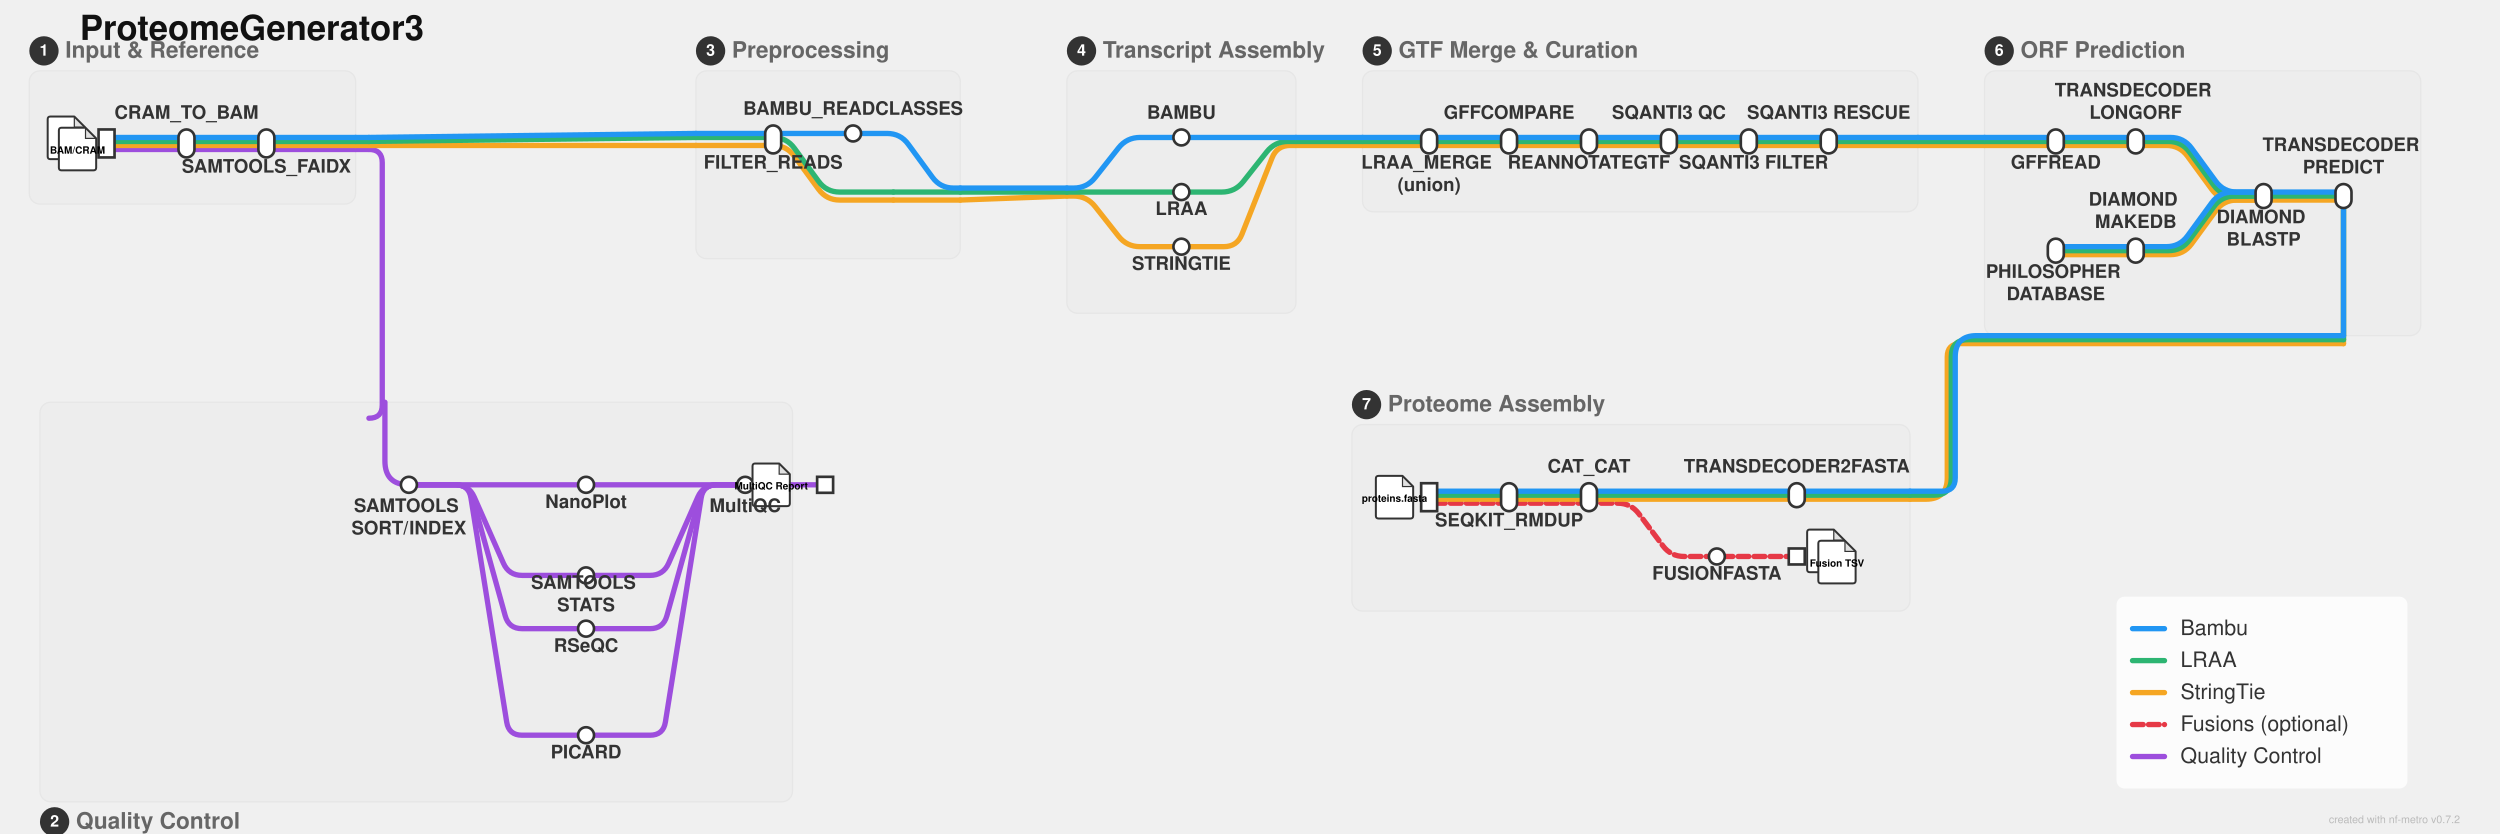
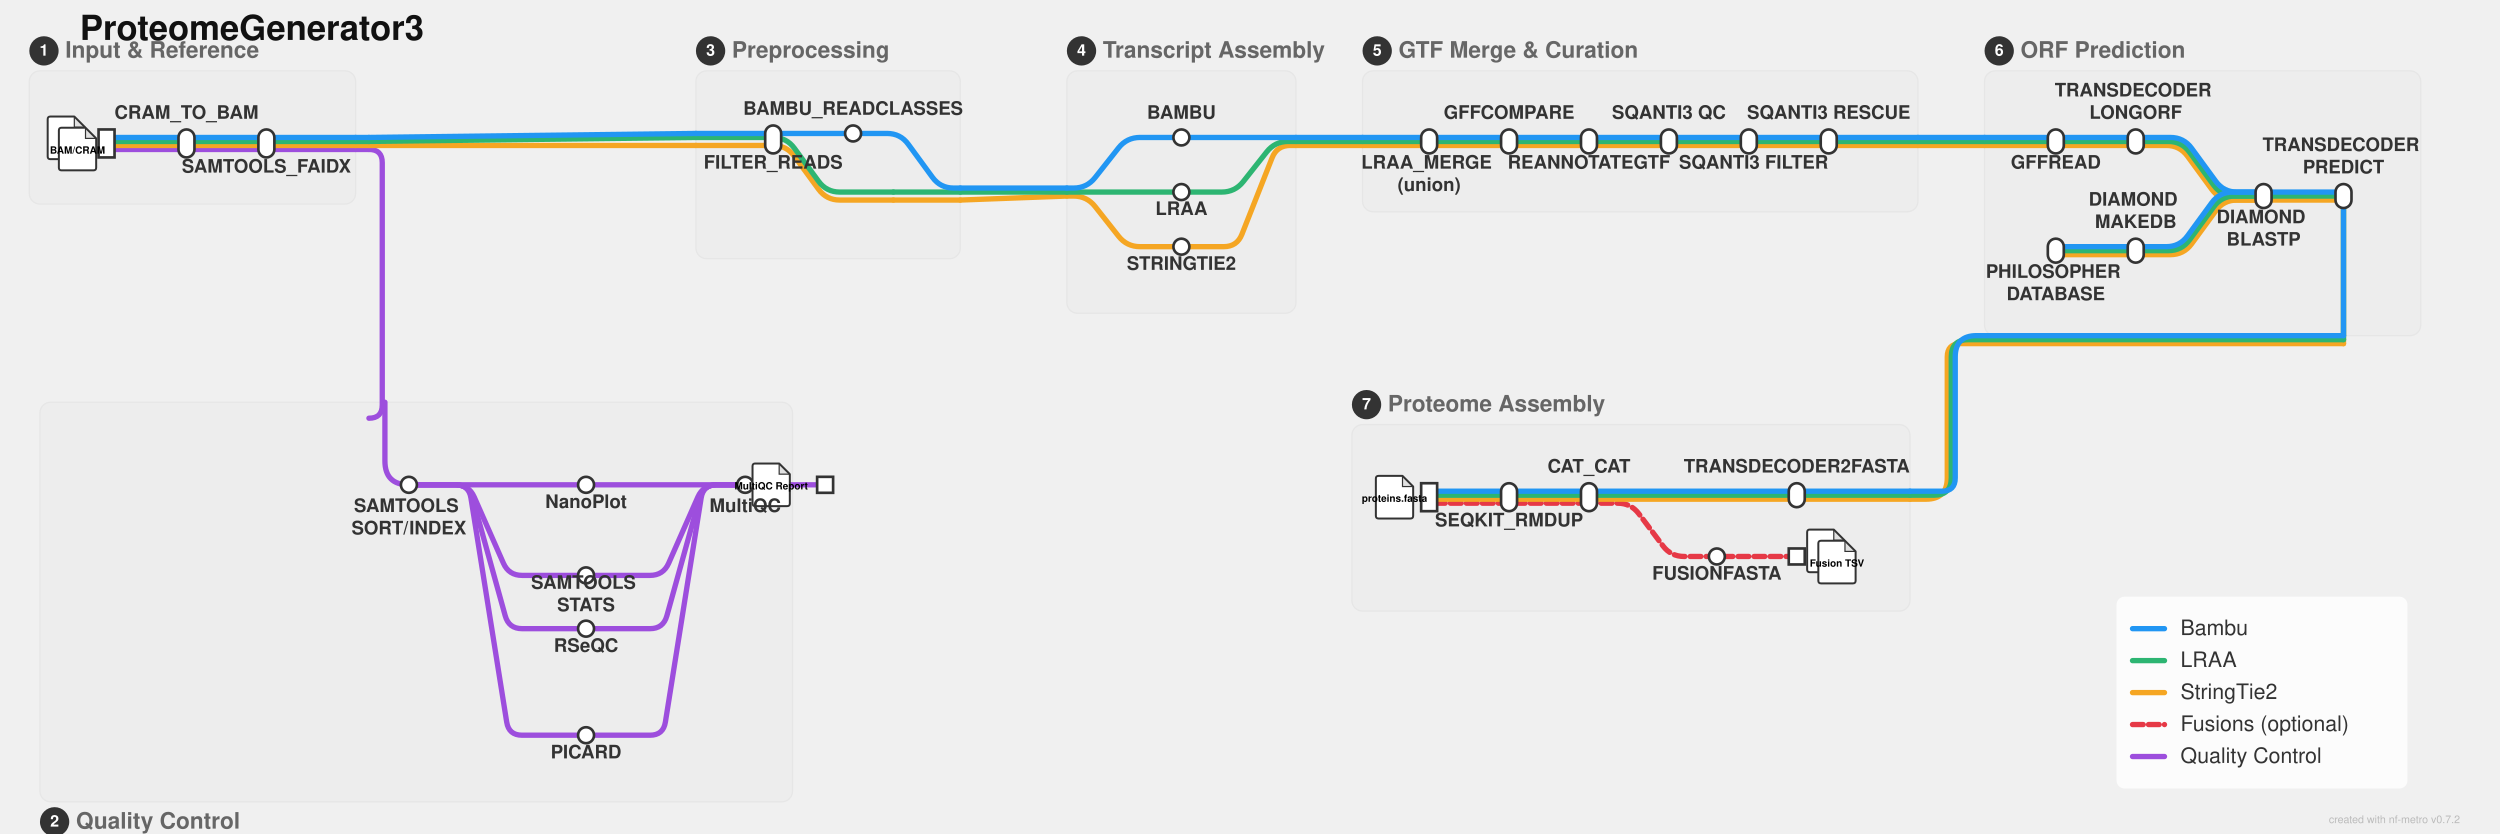
<svg xmlns="http://www.w3.org/2000/svg" width="1877" height="626" viewBox="0 0 1877 626">
  <defs>
</defs>
  <style>@media (prefers-color-scheme: dark) {
    .nf-metro-section-label { fill: #d0d0d0; }
    .nf-metro-section-num-circle { fill: #777777; }
    .nf-metro-title { fill: #ffffff; }
}
</style>
  <text x="60.0" y="30.0" font-size="26.0" fill="#111111" font-family="'Helvetica Neue', Helvetica, Arial, sans-serif" font-weight="bold" class="nf-metro-title">ProteomeGenerator3</text>
  <rect x="22.0" y="53.2" width="245.0" height="100" rx="8" ry="8" fill="#ededed" stroke="#e6e6e6" stroke-width="1.0" class="nf-metro-section-box" data-section-id="input_section" data-section-lines="bambu,lraa,qc,stie" />
  <circle cx="33.0" cy="38.2" r="11" fill="#333333" class="nf-metro-section-num-circle" data-section-id="input_section" />
  <text x="33.0" y="38.2" font-size="12" fill="#ffffff" font-family="'Helvetica Neue', Helvetica, Arial, sans-serif" font-weight="bold" text-anchor="middle" dy="0.3em" data-section-id="input_section">1</text>
  <text x="49.0" y="38.2" font-size="17.0" fill="#666666" font-family="'Helvetica Neue', Helvetica, Arial, sans-serif" font-weight="bold" dy="0.3em" class="nf-metro-section-label" data-section-id="input_section">Input &amp; Reference</text>
  <rect x="522.5" y="53.2" width="198.5" height="141.0" rx="8" ry="8" fill="#ededed" stroke="#e6e6e6" stroke-width="1.0" class="nf-metro-section-box" data-section-id="preprocessing" data-section-lines="bambu,lraa,stie" />
  <circle cx="533.5" cy="38.2" r="11" fill="#333333" class="nf-metro-section-num-circle" data-section-id="preprocessing" />
  <text x="533.5" y="38.2" font-size="12" fill="#ffffff" font-family="'Helvetica Neue', Helvetica, Arial, sans-serif" font-weight="bold" text-anchor="middle" dy="0.3em" data-section-id="preprocessing">3</text>
  <text x="549.5" y="38.2" font-size="17.0" fill="#666666" font-family="'Helvetica Neue', Helvetica, Arial, sans-serif" font-weight="bold" dy="0.3em" class="nf-metro-section-label" data-section-id="preprocessing">Preprocessing</text>
  <rect x="30.0" y="302.0" width="565.0" height="300" rx="8" ry="8" fill="#ededed" stroke="#e6e6e6" stroke-width="1.0" class="nf-metro-section-box" data-section-id="qc_section" data-section-lines="qc" />
  <circle cx="41.0" cy="617.0" r="11" fill="#333333" class="nf-metro-section-num-circle" data-section-id="qc_section" />
  <text x="41.0" y="617.0" font-size="12" fill="#ffffff" font-family="'Helvetica Neue', Helvetica, Arial, sans-serif" font-weight="bold" text-anchor="middle" dy="0.3em" data-section-id="qc_section">2</text>
  <text x="57.0" y="617.0" font-size="17.0" fill="#666666" font-family="'Helvetica Neue', Helvetica, Arial, sans-serif" font-weight="bold" dy="0.3em" class="nf-metro-section-label" data-section-id="qc_section">Quality Control</text>
  <rect x="801.0" y="53.2" width="172.0" height="182.0" rx="8" ry="8" fill="#ededed" stroke="#e6e6e6" stroke-width="1.0" class="nf-metro-section-box" data-section-id="assembly_section" data-section-lines="bambu,lraa,stie" />
  <circle cx="812.0" cy="38.2" r="11" fill="#333333" class="nf-metro-section-num-circle" data-section-id="assembly_section" />
  <text x="812.0" y="38.2" font-size="12" fill="#ffffff" font-family="'Helvetica Neue', Helvetica, Arial, sans-serif" font-weight="bold" text-anchor="middle" dy="0.3em" data-section-id="assembly_section">4</text>
  <text x="828.0" y="38.2" font-size="17.0" fill="#666666" font-family="'Helvetica Neue', Helvetica, Arial, sans-serif" font-weight="bold" dy="0.3em" class="nf-metro-section-label" data-section-id="assembly_section">Transcript Assembly</text>
  <rect x="1023.0" y="53.2" width="417.0" height="105.8" rx="8" ry="8" fill="#ededed" stroke="#e6e6e6" stroke-width="1.0" class="nf-metro-section-box" data-section-id="curation_section" data-section-lines="bambu,lraa,stie" />
  <circle cx="1034.0" cy="38.2" r="11" fill="#333333" class="nf-metro-section-num-circle" data-section-id="curation_section" />
  <text x="1034.0" y="38.2" font-size="12" fill="#ffffff" font-family="'Helvetica Neue', Helvetica, Arial, sans-serif" font-weight="bold" text-anchor="middle" dy="0.3em" data-section-id="curation_section">5</text>
  <text x="1050.0" y="38.2" font-size="17.0" fill="#666666" font-family="'Helvetica Neue', Helvetica, Arial, sans-serif" font-weight="bold" dy="0.3em" class="nf-metro-section-label" data-section-id="curation_section">GTF Merge &amp; Curation</text>
  <rect x="1490.0" y="53.2" width="327.5" height="198.8" rx="8" ry="8" fill="#ededed" stroke="#e6e6e6" stroke-width="1.0" class="nf-metro-section-box" data-section-id="orf_section" data-section-lines="bambu,lraa,stie" />
  <circle cx="1501.0" cy="38.2" r="11" fill="#333333" class="nf-metro-section-num-circle" data-section-id="orf_section" />
  <text x="1501.0" y="38.2" font-size="12" fill="#ffffff" font-family="'Helvetica Neue', Helvetica, Arial, sans-serif" font-weight="bold" text-anchor="middle" dy="0.3em" data-section-id="orf_section">6</text>
  <text x="1517.0" y="38.2" font-size="17.0" fill="#666666" font-family="'Helvetica Neue', Helvetica, Arial, sans-serif" font-weight="bold" dy="0.3em" class="nf-metro-section-label" data-section-id="orf_section">ORF Prediction</text>
  <rect x="1015.0" y="318.8" width="419.0" height="140" rx="8" ry="8" fill="#ededed" stroke="#e6e6e6" stroke-width="1.0" class="nf-metro-section-box" data-section-id="proteome_section" data-section-lines="bambu,fusion,lraa,stie" />
  <circle cx="1026.0" cy="303.8" r="11" fill="#333333" class="nf-metro-section-num-circle" data-section-id="proteome_section" />
  <text x="1026.0" y="303.8" font-size="12" fill="#ffffff" font-family="'Helvetica Neue', Helvetica, Arial, sans-serif" font-weight="bold" text-anchor="middle" dy="0.3em" data-section-id="proteome_section">7</text>
  <text x="1042.0" y="303.8" font-size="17.0" fill="#666666" font-family="'Helvetica Neue', Helvetica, Arial, sans-serif" font-weight="bold" dy="0.3em" class="nf-metro-section-label" data-section-id="proteome_section">Proteome Assembly</text>
  <path d="M80.0,112.2 L140.0,112.2" stroke="#9d4edd" stroke-width="4.0" stroke-linecap="round" class="metro-line-qc" data-line-id="qc" />
  <path d="M140.0,112.2 L200.0,112.2" stroke="#9d4edd" stroke-width="4.0" stroke-linecap="round" class="metro-line-qc" data-line-id="qc" />
  <path d="M307.0,364.0 L440.0,364.0" stroke="#9d4edd" stroke-width="4.0" stroke-linecap="round" class="metro-line-qc" data-line-id="qc" />
  <path d="M307.0,364.0 L342.0,364.0 Q352.0,364.0,356.036,373.149 L377.964,422.851 Q382.0,432.0,392.0,432.0 L440.0,432.0" stroke="#9d4edd" stroke-width="4.0" fill="none" stroke-linecap="round" stroke-linejoin="round" class="metro-line-qc" data-line-id="qc" />
  <path d="M307.0,364.0 L342.0,364.0 Q352.0,364.0,354.676,373.635 L379.324,462.365 Q382.0,472.0,392.0,472.0 L440.0,472.0" stroke="#9d4edd" stroke-width="4.0" fill="none" stroke-linecap="round" stroke-linejoin="round" class="metro-line-qc" data-line-id="qc" />
  <path d="M307.0,364.0 L342.0,364.0 Q352.0,364.0,353.576,373.875 L380.424,542.125 Q382.0,552.0,392.0,552.0 L440.0,552.0" stroke="#9d4edd" stroke-width="4.0" fill="none" stroke-linecap="round" stroke-linejoin="round" class="metro-line-qc" data-line-id="qc" />
  <path d="M440.0,364.0 L559.5,364.0" stroke="#9d4edd" stroke-width="4.0" stroke-linecap="round" class="metro-line-qc" data-line-id="qc" />
  <path d="M440.0,432.0 L488.0,432.0 Q498.0,432.0,502.036,422.851 L523.964,373.149 Q528.0,364.0,538.0,364.0 L559.5,364.0" stroke="#9d4edd" stroke-width="4.0" fill="none" stroke-linecap="round" stroke-linejoin="round" class="metro-line-qc" data-line-id="qc" />
  <path d="M440.0,472.0 L488.0,472.0 Q498.0,472.0,500.676,462.365 L525.324,373.635 Q528.0,364.0,538.0,364.0 L559.5,364.0" stroke="#9d4edd" stroke-width="4.0" fill="none" stroke-linecap="round" stroke-linejoin="round" class="metro-line-qc" data-line-id="qc" />
  <path d="M440.0,552.0 L488.0,552.0 Q498.0,552.0,499.576,542.125 L526.424,373.875 Q528.0,364.0,538.0,364.0 L559.5,364.0" stroke="#9d4edd" stroke-width="4.0" fill="none" stroke-linecap="round" stroke-linejoin="round" class="metro-line-qc" data-line-id="qc" />
  <path d="M559.5,364.0 L619.5,364.0" stroke="#9d4edd" stroke-width="4.0" stroke-linecap="round" class="metro-line-qc" data-line-id="qc" />
  <path d="M200.0,112.2 L267.0,112.2" stroke="#9d4edd" stroke-width="4.0" stroke-linecap="round" class="metro-line-qc" data-line-id="qc" />
  <path d="M289.0,302.0 L289.0,346.0 Q289.0,364.0,307.0,364.0 L307.0,364.0" stroke="#9d4edd" stroke-width="4.0" fill="none" stroke-linecap="round" stroke-linejoin="round" class="metro-line-qc" data-line-id="qc" />
  <path d="M267.0,112.2 L277.0,112.2" stroke="#9d4edd" stroke-width="4.0" stroke-linecap="round" class="metro-line-qc" data-line-id="qc" />
  <path d="M277.0,112.2 L277.0,112.2 Q287.0,112.2,287.0,122.2 L287.0,304.0 Q287.0,314.0,277.0,314.0 L277.0,314.0" stroke="#9d4edd" stroke-width="4.0" fill="none" stroke-linecap="round" stroke-linejoin="round" class="metro-line-qc" data-line-id="qc" />
  <path d="M1349.0,417.8 L1289.0,417.8" stroke="#e63946" stroke-width="4.0" stroke-linecap="round" class="metro-line-fusion" data-line-id="fusion" stroke-dasharray="8,4" />
  <path d="M1289.0,417.8 L1264.5,417.8 Q1254.5,417.8,1248.5,409.8 L1230.5,385.8 Q1224.5,377.8,1214.5,377.8 L1193.0,377.8" stroke="#e63946" stroke-width="4.0" fill="none" stroke-linecap="round" stroke-linejoin="round" class="metro-line-fusion" data-line-id="fusion" stroke-dasharray="8,4" />
  <path d="M1193.0,377.8 L1133.0,377.8" stroke="#e63946" stroke-width="4.0" stroke-linecap="round" class="metro-line-fusion" data-line-id="fusion" stroke-dasharray="8,4" />
  <path d="M1133.0,377.8 L1073.0,377.8" stroke="#e63946" stroke-width="4.0" stroke-linecap="round" class="metro-line-fusion" data-line-id="fusion" stroke-dasharray="8,4" />
  <path d="M80.0,109.2 L140.0,109.2" stroke="#f5a623" stroke-width="4.0" stroke-linecap="round" class="metro-line-stie" data-line-id="stie" />
  <path d="M140.0,109.2 L200.0,109.2" stroke="#f5a623" stroke-width="4.0" stroke-linecap="round" class="metro-line-stie" data-line-id="stie" />
  <path d="M1073.0,109.2 L1133.0,109.2" stroke="#f5a623" stroke-width="4.0" stroke-linecap="round" class="metro-line-stie" data-line-id="stie" />
  <path d="M1133.0,109.2 L1193.0,109.2" stroke="#f5a623" stroke-width="4.0" stroke-linecap="round" class="metro-line-stie" data-line-id="stie" />
  <path d="M1193.0,109.2 L1253.0,109.2" stroke="#f5a623" stroke-width="4.0" stroke-linecap="round" class="metro-line-stie" data-line-id="stie" />
  <path d="M1253.0,109.2 L1313.0,109.2" stroke="#f5a623" stroke-width="4.0" stroke-linecap="round" class="metro-line-stie" data-line-id="stie" />
  <path d="M1313.0,109.2 L1373.0,109.2" stroke="#f5a623" stroke-width="4.0" stroke-linecap="round" class="metro-line-stie" data-line-id="stie" />
  <path d="M1543.5,109.2 L1603.5,109.2" stroke="#f5a623" stroke-width="4.0" stroke-linecap="round" class="metro-line-stie" data-line-id="stie" />
  <path d="M1543.5,191.2 L1603.5,191.2" stroke="#f5a623" stroke-width="4.0" stroke-linecap="round" class="metro-line-stie" data-line-id="stie" />
  <path d="M1603.5,191.2 L1629.522,191.2 Q1639.522,191.2,1645.427,183.13 L1663.617,158.27 Q1669.522,150.2,1679.522,150.2 L1699.5,150.2" stroke="#f5a623" stroke-width="4.0" fill="none" stroke-linecap="round" stroke-linejoin="round" class="metro-line-stie" data-line-id="stie" />
  <path d="M1603.5,109.2 L1626.478,109.2 Q1636.478,109.2,1642.383,117.27 L1660.573,142.13 Q1666.478,150.2,1676.478,150.2 L1699.5,150.2" stroke="#f5a623" stroke-width="4.0" fill="none" stroke-linecap="round" stroke-linejoin="round" class="metro-line-stie" data-line-id="stie" />
  <path d="M1699.5,150.2 L1759.5,150.2" stroke="#f5a623" stroke-width="4.0" stroke-linecap="round" class="metro-line-stie" data-line-id="stie" />
  <path d="M1349.0,374.8 L1193.0,374.8" stroke="#f5a623" stroke-width="4.0" stroke-linecap="round" class="metro-line-stie" data-line-id="stie" />
  <path d="M1193.0,374.8 L1133.0,374.8" stroke="#f5a623" stroke-width="4.0" stroke-linecap="round" class="metro-line-stie" data-line-id="stie" />
  <path d="M1133.0,374.8 L1073.0,374.8" stroke="#f5a623" stroke-width="4.0" stroke-linecap="round" class="metro-line-stie" data-line-id="stie" />
  <path d="M200.0,109.2 L267.0,109.2" stroke="#f5a623" stroke-width="4.0" stroke-linecap="round" class="metro-line-stie" data-line-id="stie" />
  <path d="M522.5,109.2 L580.5,109.2" stroke="#f5a623" stroke-width="4.0" stroke-linecap="round" class="metro-line-stie" data-line-id="stie" />
  <path d="M801.0,147.2 L806.0,147.2 Q816.0,147.2,822.196,155.049 L839.804,177.351 Q846.0,185.2,856.0,185.2 L887.0,185.2" stroke="#f5a623" stroke-width="4.0" fill="none" stroke-linecap="round" stroke-linejoin="round" class="metro-line-stie" data-line-id="stie" />
  <path d="M887.0,185.2 L918.761,185.2 Q928.761,185.2,932.433,175.898 L955.089,118.502 Q958.761,109.2,968.761,109.2 L973.0,109.2" stroke="#f5a623" stroke-width="4.0" fill="none" stroke-linecap="round" stroke-linejoin="round" class="metro-line-stie" data-line-id="stie" />
  <path d="M1023.0,109.2 L1073.0,109.2" stroke="#f5a623" stroke-width="4.0" stroke-linecap="round" class="metro-line-stie" data-line-id="stie" />
  <path d="M1373.0,109.2 L1440.0,109.2" stroke="#f5a623" stroke-width="4.0" stroke-linecap="round" class="metro-line-stie" data-line-id="stie" />
  <path d="M1490.0,109.2 L1543.5,109.2" stroke="#f5a623" stroke-width="4.0" stroke-linecap="round" class="metro-line-stie" data-line-id="stie" />
  <path d="M1759.5,150.2 L1759.5,258.0" stroke="#f5a623" stroke-width="4.0" stroke-linecap="round" class="metro-line-stie" data-line-id="stie" />
  <path d="M1434.0,374.8 L1349.0,374.8" stroke="#f5a623" stroke-width="4.0" stroke-linecap="round" class="metro-line-stie" data-line-id="stie" />
  <path d="M267.0,109.2 L277.0,109.2" stroke="#f5a623" stroke-width="4.0" stroke-linecap="round" class="metro-line-stie" data-line-id="stie" />
  <path d="M277.0,109.2 L522.5,109.2" stroke="#f5a623" stroke-width="4.0" stroke-linecap="round" class="metro-line-stie" data-line-id="stie" />
  <path d="M721.0,150.2 L801.0,147.2" stroke="#f5a623" stroke-width="4.0" stroke-linecap="round" class="metro-line-stie" data-line-id="stie" />
  <path d="M973.0,109.2 L1023.0,109.2" stroke="#f5a623" stroke-width="4.0" stroke-linecap="round" class="metro-line-stie" data-line-id="stie" />
  <path d="M1440.0,109.2 L1490.0,109.2" stroke="#f5a623" stroke-width="4.0" stroke-linecap="round" class="metro-line-stie" data-line-id="stie" />
  <path d="M1759.5,258.0 L1472.0,258.0 Q1462.0,258.0,1462.0,268.0 L1462.0,358.8 Q1462.0,374.8,1446.0,374.8 L1434.0,374.8" stroke="#f5a623" stroke-width="4.0" fill="none" stroke-linecap="round" stroke-linejoin="round" class="metro-line-stie" data-line-id="stie" />
  <path d="M580.5,109.2 L580.5,109.2 Q590.5,109.2,596.405,117.27 L614.595,142.13 Q620.5,150.2,630.5,150.2 L670.75,150.2" stroke="#f5a623" stroke-width="4.0" fill="none" stroke-linecap="round" stroke-linejoin="round" class="metro-line-stie" data-line-id="stie" />
  <path d="M670.75,150.2 L721.0,150.2" stroke="#f5a623" stroke-width="4.0" stroke-linecap="round" class="metro-line-stie" data-line-id="stie" />
  <path d="M80.0,106.2 L140.0,106.2" stroke="#2db572" stroke-width="4.0" stroke-linecap="round" class="metro-line-lraa" data-line-id="lraa" />
  <path d="M140.0,106.2 L200.0,106.2" stroke="#2db572" stroke-width="4.0" stroke-linecap="round" class="metro-line-lraa" data-line-id="lraa" />
  <path d="M1073.0,106.2 L1133.0,106.2" stroke="#2db572" stroke-width="4.0" stroke-linecap="round" class="metro-line-lraa" data-line-id="lraa" />
  <path d="M1133.0,106.2 L1193.0,106.2" stroke="#2db572" stroke-width="4.0" stroke-linecap="round" class="metro-line-lraa" data-line-id="lraa" />
  <path d="M1193.0,106.2 L1253.0,106.2" stroke="#2db572" stroke-width="4.0" stroke-linecap="round" class="metro-line-lraa" data-line-id="lraa" />
  <path d="M1253.0,106.2 L1313.0,106.2" stroke="#2db572" stroke-width="4.0" stroke-linecap="round" class="metro-line-lraa" data-line-id="lraa" />
  <path d="M1313.0,106.2 L1373.0,106.2" stroke="#2db572" stroke-width="4.0" stroke-linecap="round" class="metro-line-lraa" data-line-id="lraa" />
  <path d="M1543.5,106.2 L1603.5,106.2" stroke="#2db572" stroke-width="4.0" stroke-linecap="round" class="metro-line-lraa" data-line-id="lraa" />
  <path d="M1543.5,188.2 L1603.5,188.2" stroke="#2db572" stroke-width="4.0" stroke-linecap="round" class="metro-line-lraa" data-line-id="lraa" />
  <path d="M1603.5,188.2 L1628.0,188.2 Q1638.0,188.2,1643.905,180.13 L1662.095,155.27 Q1668.0,147.2,1678.0,147.2 L1699.5,147.2" stroke="#2db572" stroke-width="4.0" fill="none" stroke-linecap="round" stroke-linejoin="round" class="metro-line-lraa" data-line-id="lraa" />
  <path d="M1603.5,106.2 L1628.0,106.2 Q1638.0,106.2,1643.905,114.27 L1662.095,139.13 Q1668.0,147.2,1678.0,147.2 L1699.5,147.2" stroke="#2db572" stroke-width="4.0" fill="none" stroke-linecap="round" stroke-linejoin="round" class="metro-line-lraa" data-line-id="lraa" />
  <path d="M1699.5,147.2 L1759.5,147.2" stroke="#2db572" stroke-width="4.0" stroke-linecap="round" class="metro-line-lraa" data-line-id="lraa" />
  <path d="M1349.0,371.8 L1193.0,371.8" stroke="#2db572" stroke-width="4.0" stroke-linecap="round" class="metro-line-lraa" data-line-id="lraa" />
  <path d="M1193.0,371.8 L1133.0,371.8" stroke="#2db572" stroke-width="4.0" stroke-linecap="round" class="metro-line-lraa" data-line-id="lraa" />
  <path d="M1133.0,371.8 L1073.0,371.8" stroke="#2db572" stroke-width="4.0" stroke-linecap="round" class="metro-line-lraa" data-line-id="lraa" />
  <path d="M200.0,106.2 L267.0,106.2" stroke="#2db572" stroke-width="4.0" stroke-linecap="round" class="metro-line-lraa" data-line-id="lraa" />
  <path d="M522.5,103.2 L580.5,103.2" stroke="#2db572" stroke-width="4.0" stroke-linecap="round" class="metro-line-lraa" data-line-id="lraa" />
  <path d="M801.0,144.2 L887.0,144.2" stroke="#2db572" stroke-width="4.0" stroke-linecap="round" class="metro-line-lraa" data-line-id="lraa" />
  <path d="M887.0,144.2 L917.239,144.2 Q927.239,144.2,933.435,136.351 L951.042,114.049 Q957.239,106.2,967.239,106.2 L973.0,106.2" stroke="#2db572" stroke-width="4.0" fill="none" stroke-linecap="round" stroke-linejoin="round" class="metro-line-lraa" data-line-id="lraa" />
  <path d="M1023.0,106.2 L1073.0,106.2" stroke="#2db572" stroke-width="4.0" stroke-linecap="round" class="metro-line-lraa" data-line-id="lraa" />
  <path d="M1373.0,106.2 L1440.0,106.2" stroke="#2db572" stroke-width="4.0" stroke-linecap="round" class="metro-line-lraa" data-line-id="lraa" />
  <path d="M1490.0,106.2 L1543.5,106.2" stroke="#2db572" stroke-width="4.0" stroke-linecap="round" class="metro-line-lraa" data-line-id="lraa" />
  <path d="M1759.5,147.2 L1759.5,255.0" stroke="#2db572" stroke-width="4.0" stroke-linecap="round" class="metro-line-lraa" data-line-id="lraa" />
  <path d="M1434.0,371.8 L1349.0,371.8" stroke="#2db572" stroke-width="4.0" stroke-linecap="round" class="metro-line-lraa" data-line-id="lraa" />
  <path d="M267.0,106.2 L277.0,106.2" stroke="#2db572" stroke-width="4.0" stroke-linecap="round" class="metro-line-lraa" data-line-id="lraa" />
  <path d="M277.0,106.2 L522.5,103.2" stroke="#2db572" stroke-width="4.0" stroke-linecap="round" class="metro-line-lraa" data-line-id="lraa" />
  <path d="M721.0,144.2 L801.0,144.2" stroke="#2db572" stroke-width="4.0" stroke-linecap="round" class="metro-line-lraa" data-line-id="lraa" />
  <path d="M973.0,106.2 L1023.0,106.2" stroke="#2db572" stroke-width="4.0" stroke-linecap="round" class="metro-line-lraa" data-line-id="lraa" />
  <path d="M1440.0,106.2 L1490.0,106.2" stroke="#2db572" stroke-width="4.0" stroke-linecap="round" class="metro-line-lraa" data-line-id="lraa" />
  <path d="M1759.5,255.0 L1478.0,255.0 Q1465.0,255.0,1465.0,268.0 L1465.0,358.8 Q1465.0,371.8,1452.0,371.8 L1434.0,371.8" stroke="#2db572" stroke-width="4.0" fill="none" stroke-linecap="round" stroke-linejoin="round" class="metro-line-lraa" data-line-id="lraa" />
  <path d="M580.5,103.2 L580.5,103.2 Q590.5,103.2,596.405,111.27 L614.595,136.13 Q620.5,144.2,630.5,144.2 L670.75,144.2" stroke="#2db572" stroke-width="4.0" fill="none" stroke-linecap="round" stroke-linejoin="round" class="metro-line-lraa" data-line-id="lraa" />
  <path d="M670.75,144.2 L721.0,144.2" stroke="#2db572" stroke-width="4.0" stroke-linecap="round" class="metro-line-lraa" data-line-id="lraa" />
  <path d="M80.0,103.2 L140.0,103.2" stroke="#2196F3" stroke-width="4.0" stroke-linecap="round" class="metro-line-bambu" data-line-id="bambu" />
  <path d="M140.0,103.2 L200.0,103.2" stroke="#2196F3" stroke-width="4.0" stroke-linecap="round" class="metro-line-bambu" data-line-id="bambu" />
  <path d="M580.5,100.2 L640.5,100.2" stroke="#2196F3" stroke-width="4.0" stroke-linecap="round" class="metro-line-bambu" data-line-id="bambu" />
  <path d="M1073.0,103.2 L1133.0,103.2" stroke="#2196F3" stroke-width="4.0" stroke-linecap="round" class="metro-line-bambu" data-line-id="bambu" />
  <path d="M1133.0,103.2 L1193.0,103.2" stroke="#2196F3" stroke-width="4.0" stroke-linecap="round" class="metro-line-bambu" data-line-id="bambu" />
  <path d="M1193.0,103.2 L1253.0,103.2" stroke="#2196F3" stroke-width="4.0" stroke-linecap="round" class="metro-line-bambu" data-line-id="bambu" />
  <path d="M1253.0,103.2 L1313.0,103.2" stroke="#2196F3" stroke-width="4.0" stroke-linecap="round" class="metro-line-bambu" data-line-id="bambu" />
  <path d="M1313.0,103.2 L1373.0,103.2" stroke="#2196F3" stroke-width="4.0" stroke-linecap="round" class="metro-line-bambu" data-line-id="bambu" />
  <path d="M1543.5,103.2 L1603.5,103.2" stroke="#2196F3" stroke-width="4.0" stroke-linecap="round" class="metro-line-bambu" data-line-id="bambu" />
  <path d="M1543.5,185.2 L1603.5,185.2" stroke="#2196F3" stroke-width="4.0" stroke-linecap="round" class="metro-line-bambu" data-line-id="bambu" />
  <path d="M1603.5,185.2 L1626.478,185.2 Q1636.478,185.2,1642.383,177.13 L1660.573,152.27 Q1666.478,144.2,1676.478,144.2 L1699.5,144.2" stroke="#2196F3" stroke-width="4.0" fill="none" stroke-linecap="round" stroke-linejoin="round" class="metro-line-bambu" data-line-id="bambu" />
  <path d="M1603.5,103.2 L1629.522,103.2 Q1639.522,103.2,1645.427,111.27 L1663.617,136.13 Q1669.522,144.2,1679.522,144.2 L1699.5,144.2" stroke="#2196F3" stroke-width="4.0" fill="none" stroke-linecap="round" stroke-linejoin="round" class="metro-line-bambu" data-line-id="bambu" />
  <path d="M1699.5,144.2 L1759.5,144.2" stroke="#2196F3" stroke-width="4.0" stroke-linecap="round" class="metro-line-bambu" data-line-id="bambu" />
  <path d="M1349.0,368.8 L1193.0,368.8" stroke="#2196F3" stroke-width="4.0" stroke-linecap="round" class="metro-line-bambu" data-line-id="bambu" />
  <path d="M1193.0,368.8 L1133.0,368.8" stroke="#2196F3" stroke-width="4.0" stroke-linecap="round" class="metro-line-bambu" data-line-id="bambu" />
  <path d="M1133.0,368.8 L1073.0,368.8" stroke="#2196F3" stroke-width="4.0" stroke-linecap="round" class="metro-line-bambu" data-line-id="bambu" />
  <path d="M200.0,103.2 L267.0,103.2" stroke="#2196F3" stroke-width="4.0" stroke-linecap="round" class="metro-line-bambu" data-line-id="bambu" />
  <path d="M522.5,100.2 L580.5,100.2" stroke="#2196F3" stroke-width="4.0" stroke-linecap="round" class="metro-line-bambu" data-line-id="bambu" />
  <path d="M640.5,100.2 L666.0,100.2 Q676.0,100.2,681.905,108.27 L700.095,133.13 Q706.0,141.2,716.0,141.2 L721.0,141.2" stroke="#2196F3" stroke-width="4.0" fill="none" stroke-linecap="round" stroke-linejoin="round" class="metro-line-bambu" data-line-id="bambu" />
  <path d="M801.0,141.2 L806.0,141.2 Q816.0,141.2,822.196,133.351 L839.804,111.049 Q846.0,103.2,856.0,103.2 L887.0,103.2" stroke="#2196F3" stroke-width="4.0" fill="none" stroke-linecap="round" stroke-linejoin="round" class="metro-line-bambu" data-line-id="bambu" />
  <path d="M887.0,103.2 L973.0,103.2" stroke="#2196F3" stroke-width="4.0" stroke-linecap="round" class="metro-line-bambu" data-line-id="bambu" />
  <path d="M1023.0,103.2 L1073.0,103.2" stroke="#2196F3" stroke-width="4.0" stroke-linecap="round" class="metro-line-bambu" data-line-id="bambu" />
  <path d="M1373.0,103.2 L1440.0,103.2" stroke="#2196F3" stroke-width="4.0" stroke-linecap="round" class="metro-line-bambu" data-line-id="bambu" />
  <path d="M1490.0,103.2 L1543.5,103.2" stroke="#2196F3" stroke-width="4.0" stroke-linecap="round" class="metro-line-bambu" data-line-id="bambu" />
  <path d="M1759.5,144.2 L1759.5,252.0" stroke="#2196F3" stroke-width="4.0" stroke-linecap="round" class="metro-line-bambu" data-line-id="bambu" />
  <path d="M1434.0,368.8 L1349.0,368.8" stroke="#2196F3" stroke-width="4.0" stroke-linecap="round" class="metro-line-bambu" data-line-id="bambu" />
  <path d="M267.0,103.2 L277.0,103.2" stroke="#2196F3" stroke-width="4.0" stroke-linecap="round" class="metro-line-bambu" data-line-id="bambu" />
  <path d="M277.0,103.2 L522.5,100.2" stroke="#2196F3" stroke-width="4.0" stroke-linecap="round" class="metro-line-bambu" data-line-id="bambu" />
  <path d="M721.0,141.2 L801.0,141.2" stroke="#2196F3" stroke-width="4.0" stroke-linecap="round" class="metro-line-bambu" data-line-id="bambu" />
  <path d="M973.0,103.2 L1023.0,103.2" stroke="#2196F3" stroke-width="4.0" stroke-linecap="round" class="metro-line-bambu" data-line-id="bambu" />
  <path d="M1440.0,103.2 L1490.0,103.2" stroke="#2196F3" stroke-width="4.0" stroke-linecap="round" class="metro-line-bambu" data-line-id="bambu" />
  <path d="M1759.5,252.0 L1484.0,252.0 Q1468.0,252.0,1468.0,268.0 L1468.0,358.8 Q1468.0,368.8,1458.0,368.8 L1434.0,368.8" stroke="#2196F3" stroke-width="4.0" fill="none" stroke-linecap="round" stroke-linejoin="round" class="metro-line-bambu" data-line-id="bambu" />
  <rect x="74.0" y="97.2" width="12.0" height="21.0" fill="#ffffff" stroke="#333333" stroke-width="2.0" class="nf-metro-station" data-station-id="bam_in" data-station-lines="bambu,lraa,qc,stie" data-station-label="bam_in" data-section-id="input_section" data-section-name="Input &amp; Reference" />
  <g data-station-id="bam_in">
    <path d="M37.8,87.5 L55.8,87.5 L63.8,95.5 L63.8,117.5 Q63.8,119.5,61.8,119.5 L37.8,119.5 Q35.8,119.5,35.8,117.5 L35.8,89.5 Q35.8,87.5,37.8,87.5 Z" fill="#ffffff" stroke="#333333" stroke-width="1.5" stroke-linejoin="round" />
    <path d="M55.8,87.5 L55.8,95.5 L63.8,95.5 Z" fill="#333333" opacity="0.15" stroke="none" />
    <path d="M55.8,87.5 L55.8,95.5 L63.8,95.5" fill="none" stroke="#333333" stroke-width="0.9" />
    <text x="49.8" y="104.7" font-size="7.5" fill="#000000" font-family="'Helvetica Neue', Helvetica, Arial, sans-serif" font-weight="bold" text-anchor="middle" dy="0.3em" />
    <path d="M46.2,95.9 L64.2,95.9 L72.2,103.9 L72.2,125.9 Q72.2,127.9,70.2,127.9 L46.2,127.9 Q44.2,127.9,44.2,125.9 L44.2,97.9 Q44.2,95.9,46.2,95.9 Z" fill="#ffffff" stroke="#333333" stroke-width="1.5" stroke-linejoin="round" />
    <path d="M64.2,95.9 L64.2,103.9 L72.2,103.9 Z" fill="#333333" opacity="0.15" stroke="none" />
    <path d="M64.2,95.9 L64.2,103.9 L72.2,103.9" fill="none" stroke="#333333" stroke-width="0.9" />
    <text x="58.2" y="113.1" font-size="7.5" fill="#000000" font-family="'Helvetica Neue', Helvetica, Arial, sans-serif" font-weight="bold" text-anchor="middle" dy="0.3em">BAM/CRAM</text>
  </g>
  <rect x="134.0" y="97.2" width="12.0" height="21.0" rx="6.0" ry="6.0" fill="#ffffff" stroke="#333333" stroke-width="2.0" class="nf-metro-station" data-station-id="cram_to_bam" data-station-lines="bambu,lraa,qc,stie" data-station-label="CRAM_TO_BAM" data-section-id="input_section" data-section-name="Input &amp; Reference" />
  <rect x="194.0" y="97.2" width="12.0" height="21.0" rx="6.0" ry="6.0" fill="#ffffff" stroke="#333333" stroke-width="2.0" class="nf-metro-station" data-station-id="samtools_faidx" data-station-lines="bambu,lraa,qc,stie" data-station-label="SAMTOOLS_FAIDX" data-section-id="input_section" data-section-name="Input &amp; Reference" />
  <rect x="574.5" y="94.2" width="12.0" height="21.0" rx="6.0" ry="6.0" fill="#ffffff" stroke="#333333" stroke-width="2.0" class="nf-metro-station" data-station-id="filter_reads" data-station-lines="bambu,lraa,stie" data-station-label="FILTER_READS" data-section-id="preprocessing" data-section-name="Preprocessing" />
  <rect x="634.5" y="94.2" width="12.0" height="12.0" rx="6.0" ry="6.0" fill="#ffffff" stroke="#333333" stroke-width="2.0" class="nf-metro-station" data-station-id="bambu_rc" data-station-lines="bambu" data-station-label="BAMBU_READCLASSES" data-section-id="preprocessing" data-section-name="Preprocessing" />
  <rect x="301.0" y="358.0" width="12.0" height="12.0" rx="6.0" ry="6.0" fill="#ffffff" stroke="#333333" stroke-width="2.0" class="nf-metro-station" data-station-id="samtools_sort_idx" data-station-lines="qc" data-station-label="SAMTOOLS SORT/INDEX" data-section-id="qc_section" data-section-name="Quality Control" />
  <rect x="434.0" y="358.0" width="12.0" height="12.0" rx="6.0" ry="6.0" fill="#ffffff" stroke="#333333" stroke-width="2.0" class="nf-metro-station" data-station-id="nanoplot" data-station-lines="qc" data-station-label="NanoPlot" data-section-id="qc_section" data-section-name="Quality Control" />
  <rect x="434.0" y="426.0" width="12.0" height="12.0" rx="6.0" ry="6.0" fill="#ffffff" stroke="#333333" stroke-width="2.0" class="nf-metro-station" data-station-id="samtools_stats_qc" data-station-lines="qc" data-station-label="SAMTOOLS STATS" data-section-id="qc_section" data-section-name="Quality Control" />
  <rect x="434.0" y="466.0" width="12.0" height="12.0" rx="6.0" ry="6.0" fill="#ffffff" stroke="#333333" stroke-width="2.0" class="nf-metro-station" data-station-id="rseqc_bam" data-station-lines="qc" data-station-label="RSeQC" data-section-id="qc_section" data-section-name="Quality Control" />
  <rect x="434.0" y="546.0" width="12.0" height="12.0" rx="6.0" ry="6.0" fill="#ffffff" stroke="#333333" stroke-width="2.0" class="nf-metro-station" data-station-id="picard_rna" data-station-lines="qc" data-station-label="PICARD" data-section-id="qc_section" data-section-name="Quality Control" />
  <rect x="553.5" y="358.0" width="12.0" height="12.0" rx="6.0" ry="6.0" fill="#ffffff" stroke="#333333" stroke-width="2.0" class="nf-metro-station" data-station-id="multiqc" data-station-lines="qc" data-station-label="MultiQC" data-section-id="qc_section" data-section-name="Quality Control" />
  <rect x="613.5" y="358.0" width="12.0" height="12.0" fill="#ffffff" stroke="#333333" stroke-width="2.0" class="nf-metro-station" data-station-id="report_out" data-station-lines="qc" data-station-label="report_out" data-section-id="qc_section" data-section-name="Quality Control" />
  <g data-station-id="report_out">
    <path d="M567.0,348.0 L585.0,348.0 L593.0,356.0 L593.0,378.0 Q593.0,380.0,591.0,380.0 L567.0,380.0 Q565.0,380.0,565.0,378.0 L565.0,350.0 Q565.0,348.0,567.0,348.0 Z" fill="#ffffff" stroke="#333333" stroke-width="1.5" stroke-linejoin="round" />
    <path d="M585.0,348.0 L585.0,356.0 L593.0,356.0 Z" fill="#333333" opacity="0.15" stroke="none" />
    <path d="M585.0,348.0 L585.0,356.0 L593.0,356.0" fill="none" stroke="#333333" stroke-width="0.9" />
    <text x="579.0" y="365.2" font-size="7.5" fill="#000000" font-family="'Helvetica Neue', Helvetica, Arial, sans-serif" font-weight="bold" text-anchor="middle" dy="0.3em">MultiQC Report</text>
  </g>
  <rect x="881.0" y="97.2" width="12.0" height="12.0" rx="6.0" ry="6.0" fill="#ffffff" stroke="#333333" stroke-width="2.0" class="nf-metro-station" data-station-id="bambu_asm" data-station-lines="bambu" data-station-label="BAMBU" data-section-id="assembly_section" data-section-name="Transcript Assembly" />
  <rect x="881.0" y="138.2" width="12.0" height="12.0" rx="6.0" ry="6.0" fill="#ffffff" stroke="#333333" stroke-width="2.0" class="nf-metro-station" data-station-id="lraa_asm" data-station-lines="lraa" data-station-label="LRAA" data-section-id="assembly_section" data-section-name="Transcript Assembly" />
-   <rect x="881.0" y="179.2" width="12.0" height="12.0" rx="6.0" ry="6.0" fill="#ffffff" stroke="#333333" stroke-width="2.0" class="nf-metro-station" data-station-id="stie_asm" data-station-lines="stie" data-station-label="STRINGTIE" data-section-id="assembly_section" data-section-name="Transcript Assembly" />
+   <rect x="881.0" y="179.2" width="12.0" height="12.0" rx="6.0" ry="6.0" fill="#ffffff" stroke="#333333" stroke-width="2.0" class="nf-metro-station" data-station-id="stie_asm" data-station-lines="stie" data-station-label="STRINGTIE2" data-section-id="assembly_section" data-section-name="Transcript Assembly" />
  <rect x="1067.0" y="97.2" width="12.0" height="18.0" rx="6.0" ry="6.0" fill="#ffffff" stroke="#333333" stroke-width="2.0" class="nf-metro-station" data-station-id="union_merge" data-station-lines="bambu,lraa,stie" data-station-label="LRAA_MERGE (union)" data-section-id="curation_section" data-section-name="GTF Merge &amp; Curation" />
  <rect x="1127.0" y="97.2" width="12.0" height="18.0" rx="6.0" ry="6.0" fill="#ffffff" stroke="#333333" stroke-width="2.0" class="nf-metro-station" data-station-id="gffcompare_cur" data-station-lines="bambu,lraa,stie" data-station-label="GFFCOMPARE" data-section-id="curation_section" data-section-name="GTF Merge &amp; Curation" />
  <rect x="1187.0" y="97.2" width="12.0" height="18.0" rx="6.0" ry="6.0" fill="#ffffff" stroke="#333333" stroke-width="2.0" class="nf-metro-station" data-station-id="reannotategtf" data-station-lines="bambu,lraa,stie" data-station-label="REANNOTATEGTF" data-section-id="curation_section" data-section-name="GTF Merge &amp; Curation" />
  <rect x="1247.0" y="97.2" width="12.0" height="18.0" rx="6.0" ry="6.0" fill="#ffffff" stroke="#333333" stroke-width="2.0" class="nf-metro-station" data-station-id="sqanti3_qc" data-station-lines="bambu,lraa,stie" data-station-label="SQANTI3 QC" data-section-id="curation_section" data-section-name="GTF Merge &amp; Curation" />
  <rect x="1307.0" y="97.2" width="12.0" height="18.0" rx="6.0" ry="6.0" fill="#ffffff" stroke="#333333" stroke-width="2.0" class="nf-metro-station" data-station-id="sqanti3_filter" data-station-lines="bambu,lraa,stie" data-station-label="SQANTI3 FILTER" data-section-id="curation_section" data-section-name="GTF Merge &amp; Curation" />
  <rect x="1367.0" y="97.2" width="12.0" height="18.0" rx="6.0" ry="6.0" fill="#ffffff" stroke="#333333" stroke-width="2.0" class="nf-metro-station" data-station-id="sqanti3_rescue" data-station-lines="bambu,lraa,stie" data-station-label="SQANTI3 RESCUE" data-section-id="curation_section" data-section-name="GTF Merge &amp; Curation" />
  <rect x="1537.5" y="97.2" width="12.0" height="18.0" rx="6.0" ry="6.0" fill="#ffffff" stroke="#333333" stroke-width="2.0" class="nf-metro-station" data-station-id="gffread" data-station-lines="bambu,lraa,stie" data-station-label="GFFREAD" data-section-id="orf_section" data-section-name="ORF Prediction" />
  <rect x="1537.5" y="179.2" width="12.0" height="18.0" rx="6.0" ry="6.0" fill="#ffffff" stroke="#333333" stroke-width="2.0" class="nf-metro-station" data-station-id="philosopher_db" data-station-lines="bambu,lraa,stie" data-station-label="PHILOSOPHER DATABASE" data-section-id="orf_section" data-section-name="ORF Prediction" />
  <rect x="1597.5" y="179.2" width="12.0" height="18.0" rx="6.0" ry="6.0" fill="#ffffff" stroke="#333333" stroke-width="2.0" class="nf-metro-station" data-station-id="diamond_makedb" data-station-lines="bambu,lraa,stie" data-station-label="DIAMOND MAKEDB" data-section-id="orf_section" data-section-name="ORF Prediction" />
  <rect x="1597.5" y="97.2" width="12.0" height="18.0" rx="6.0" ry="6.0" fill="#ffffff" stroke="#333333" stroke-width="2.0" class="nf-metro-station" data-station-id="td_longorf" data-station-lines="bambu,lraa,stie" data-station-label="TRANSDECODER LONGORF" data-section-id="orf_section" data-section-name="ORF Prediction" />
  <rect x="1693.5" y="138.2" width="12.0" height="18.0" rx="6.0" ry="6.0" fill="#ffffff" stroke="#333333" stroke-width="2.0" class="nf-metro-station" data-station-id="diamond_blast" data-station-lines="bambu,lraa,stie" data-station-label="DIAMOND BLASTP" data-section-id="orf_section" data-section-name="ORF Prediction" />
  <rect x="1753.5" y="138.2" width="12.0" height="18.0" rx="6.0" ry="6.0" fill="#ffffff" stroke="#333333" stroke-width="2.0" class="nf-metro-station" data-station-id="td_predict" data-station-lines="bambu,lraa,stie" data-station-label="TRANSDECODER PREDICT" data-section-id="orf_section" data-section-name="ORF Prediction" />
  <rect x="1343.0" y="411.8" width="12.0" height="12.0" fill="#ffffff" stroke="#333333" stroke-width="2.0" class="nf-metro-station" data-station-id="fusion_in" data-station-lines="fusion" data-station-label="fusion_in" data-section-id="proteome_section" data-section-name="Proteome Assembly" />
  <g data-station-id="fusion_in">
    <path d="M1358.8,397.6 L1376.8,397.6 L1384.8,405.6 L1384.8,427.6 Q1384.8,429.6,1382.8,429.6 L1358.8,429.6 Q1356.8,429.6,1356.8,427.6 L1356.8,399.6 Q1356.8,397.6,1358.8,397.6 Z" fill="#ffffff" stroke="#333333" stroke-width="1.5" stroke-linejoin="round" />
    <path d="M1376.8,397.6 L1376.8,405.6 L1384.8,405.6 Z" fill="#333333" opacity="0.15" stroke="none" />
    <path d="M1376.8,397.6 L1376.8,405.6 L1384.8,405.6" fill="none" stroke="#333333" stroke-width="0.9" />
    <text x="1370.8" y="414.8" font-size="7.5" fill="#000000" font-family="'Helvetica Neue', Helvetica, Arial, sans-serif" font-weight="bold" text-anchor="middle" dy="0.3em" />
    <path d="M1367.2,406.0 L1385.2,406.0 L1393.2,414.0 L1393.2,436.0 Q1393.2,438.0,1391.2,438.0 L1367.2,438.0 Q1365.2,438.0,1365.2,436.0 L1365.2,408.0 Q1365.2,406.0,1367.2,406.0 Z" fill="#ffffff" stroke="#333333" stroke-width="1.5" stroke-linejoin="round" />
    <path d="M1385.2,406.0 L1385.2,414.0 L1393.2,414.0 Z" fill="#333333" opacity="0.15" stroke="none" />
    <path d="M1385.2,406.0 L1385.2,414.0 L1393.2,414.0" fill="none" stroke="#333333" stroke-width="0.9" />
    <text x="1379.2" y="423.2" font-size="7.5" fill="#000000" font-family="'Helvetica Neue', Helvetica, Arial, sans-serif" font-weight="bold" text-anchor="middle" dy="0.3em">Fusion TSV</text>
  </g>
  <rect x="1343.0" y="362.8" width="12.0" height="18.0" rx="6.0" ry="6.0" fill="#ffffff" stroke="#333333" stroke-width="2.0" class="nf-metro-station" data-station-id="td2fasta" data-station-lines="bambu,lraa,stie" data-station-label="TRANSDECODER2FASTA" data-section-id="proteome_section" data-section-name="Proteome Assembly" />
  <rect x="1283.0" y="411.8" width="12.0" height="12.0" rx="6.0" ry="6.0" fill="#ffffff" stroke="#333333" stroke-width="2.0" class="nf-metro-station" data-station-id="fusionfasta" data-station-lines="fusion" data-station-label="FUSIONFASTA" data-section-id="proteome_section" data-section-name="Proteome Assembly" />
  <rect x="1187.0" y="362.8" width="12.0" height="21.0" rx="6.0" ry="6.0" fill="#ffffff" stroke="#333333" stroke-width="2.0" class="nf-metro-station" data-station-id="cat_cat" data-station-lines="bambu,fusion,lraa,stie" data-station-label="CAT_CAT" data-section-id="proteome_section" data-section-name="Proteome Assembly" />
  <rect x="1127.0" y="362.8" width="12.0" height="21.0" rx="6.0" ry="6.0" fill="#ffffff" stroke="#333333" stroke-width="2.0" class="nf-metro-station" data-station-id="seqkit_rmdup" data-station-lines="bambu,fusion,lraa,stie" data-station-label="SEQKIT_RMDUP" data-section-id="proteome_section" data-section-name="Proteome Assembly" />
  <rect x="1067.0" y="362.8" width="12.0" height="21.0" fill="#ffffff" stroke="#333333" stroke-width="2.0" class="nf-metro-station" data-station-id="proteome_out" data-station-lines="bambu,fusion,lraa,stie" data-station-label="proteome_out" data-section-id="proteome_section" data-section-name="Proteome Assembly" />
  <g data-station-id="proteome_out">
    <path d="M1035.0,357.3 L1053.0,357.3 L1061.0,365.3 L1061.0,387.3 Q1061.0,389.3,1059.0,389.3 L1035.0,389.3 Q1033.0,389.3,1033.0,387.3 L1033.0,359.3 Q1033.0,357.3,1035.0,357.3 Z" fill="#ffffff" stroke="#333333" stroke-width="1.5" stroke-linejoin="round" />
    <path d="M1053.0,357.3 L1053.0,365.3 L1061.0,365.3 Z" fill="#333333" opacity="0.15" stroke="none" />
    <path d="M1053.0,357.3 L1053.0,365.3 L1061.0,365.3" fill="none" stroke="#333333" stroke-width="0.9" />
    <text x="1047.0" y="374.5" font-size="7.5" fill="#000000" font-family="'Helvetica Neue', Helvetica, Arial, sans-serif" font-weight="bold" text-anchor="middle" dy="0.3em">proteins.fasta</text>
  </g>
  <text x="1543.5" y="120.2" font-size="14.0" fill="#333333" font-family="'Helvetica Neue', Helvetica, Arial, sans-serif" font-weight="bold" text-anchor="middle" dominant-baseline="hanging" data-station-id="gffread" class="nf-metro-station-label">GFFREAD</text>
  <text x="580.5" y="120.2" font-size="14.0" fill="#333333" font-family="'Helvetica Neue', Helvetica, Arial, sans-serif" font-weight="bold" text-anchor="middle" dominant-baseline="hanging" data-station-id="filter_reads" class="nf-metro-station-label">FILTER_READS</text>
  <text x="1073.0" y="120.2" font-size="14.0" fill="#333333" font-family="'Helvetica Neue', Helvetica, Arial, sans-serif" font-weight="bold" text-anchor="middle" dominant-baseline="hanging" data-station-id="union_merge" class="nf-metro-station-label">
    <tspan x="1073.0" dy="0em">LRAA_MERGE</tspan>
    <tspan x="1073.0" dy="1.2em">(union)</tspan>
  </text>
  <text x="1349.0" y="354.8" font-size="14.0" fill="#333333" font-family="'Helvetica Neue', Helvetica, Arial, sans-serif" font-weight="bold" text-anchor="middle" dominant-baseline="auto" data-station-id="td2fasta" class="nf-metro-station-label">TRANSDECODER2FASTA</text>
  <text x="1543.5" y="202.2" font-size="14.0" fill="#333333" font-family="'Helvetica Neue', Helvetica, Arial, sans-serif" font-weight="bold" text-anchor="middle" dominant-baseline="hanging" data-station-id="philosopher_db" class="nf-metro-station-label">
    <tspan x="1543.5" dy="0em">PHILOSOPHER</tspan>
    <tspan x="1543.5" dy="1.2em">DATABASE</tspan>
  </text>
  <text x="307.0" y="378.0" font-size="14.0" fill="#333333" font-family="'Helvetica Neue', Helvetica, Arial, sans-serif" font-weight="bold" text-anchor="middle" dominant-baseline="hanging" data-station-id="samtools_sort_idx" class="nf-metro-station-label">
    <tspan x="307.0" dy="0em">SAMTOOLS</tspan>
    <tspan x="307.0" dy="1.2em">SORT/INDEX</tspan>
  </text>
  <text x="887.0" y="89.2" font-size="14.0" fill="#333333" font-family="'Helvetica Neue', Helvetica, Arial, sans-serif" font-weight="bold" text-anchor="middle" dominant-baseline="auto" data-station-id="bambu_asm" class="nf-metro-station-label">BAMBU</text>
  <text x="887.0" y="155.0" font-size="14.0" fill="#333333" font-family="'Helvetica Neue', Helvetica, Arial, sans-serif" font-weight="bold" text-anchor="middle" dominant-baseline="hanging" data-station-id="lraa_asm" class="nf-metro-station-label">LRAA</text>
-   <text x="887.0" y="196.2" font-size="14.0" fill="#333333" font-family="'Helvetica Neue', Helvetica, Arial, sans-serif" font-weight="bold" text-anchor="middle" dominant-baseline="hanging" data-station-id="stie_asm" class="nf-metro-station-label">STRINGTIE</text>
+   <text x="887.0" y="196.2" font-size="14.0" fill="#333333" font-family="'Helvetica Neue', Helvetica, Arial, sans-serif" font-weight="bold" text-anchor="middle" dominant-baseline="hanging" data-station-id="stie_asm" class="nf-metro-station-label">STRINGTIE2</text>
  <text x="1603.5" y="72.4" font-size="14.0" fill="#333333" font-family="'Helvetica Neue', Helvetica, Arial, sans-serif" font-weight="bold" text-anchor="middle" dominant-baseline="auto" data-station-id="td_longorf" class="nf-metro-station-label">
    <tspan x="1603.5" dy="0em">TRANSDECODER</tspan>
    <tspan x="1603.5" dy="1.2em">LONGORF</tspan>
  </text>
  <text x="140.0" y="89.2" font-size="14.0" fill="#333333" font-family="'Helvetica Neue', Helvetica, Arial, sans-serif" font-weight="bold" text-anchor="middle" dominant-baseline="auto" data-station-id="cram_to_bam" class="nf-metro-station-label">CRAM_TO_BAM</text>
  <text x="640.5" y="86.2" font-size="14.0" fill="#333333" font-family="'Helvetica Neue', Helvetica, Arial, sans-serif" font-weight="bold" text-anchor="middle" dominant-baseline="auto" data-station-id="bambu_rc" class="nf-metro-station-label">BAMBU_READCLASSES</text>
  <text x="1133.0" y="89.2" font-size="14.0" fill="#333333" font-family="'Helvetica Neue', Helvetica, Arial, sans-serif" font-weight="bold" text-anchor="middle" dominant-baseline="auto" data-station-id="gffcompare_cur" class="nf-metro-station-label">GFFCOMPARE</text>
  <text x="1603.5" y="154.4" font-size="14.0" fill="#333333" font-family="'Helvetica Neue', Helvetica, Arial, sans-serif" font-weight="bold" text-anchor="middle" dominant-baseline="auto" data-station-id="diamond_makedb" class="nf-metro-station-label">
    <tspan x="1603.5" dy="0em">DIAMOND</tspan>
    <tspan x="1603.5" dy="1.2em">MAKEDB</tspan>
  </text>
  <text x="1289.0" y="428.8" font-size="14.0" fill="#333333" font-family="'Helvetica Neue', Helvetica, Arial, sans-serif" font-weight="bold" text-anchor="middle" dominant-baseline="hanging" data-station-id="fusionfasta" class="nf-metro-station-label">FUSIONFASTA</text>
  <text x="440.0" y="375.0" font-size="14.0" fill="#333333" font-family="'Helvetica Neue', Helvetica, Arial, sans-serif" font-weight="bold" text-anchor="middle" dominant-baseline="hanging" data-station-id="nanoplot" class="nf-metro-station-label">NanoPlot</text>
  <text x="440.0" y="435.68" font-size="14.0" fill="#333333" font-family="'Helvetica Neue', Helvetica, Arial, sans-serif" font-weight="bold" text-anchor="middle" dominant-baseline="hanging" data-station-id="samtools_stats_qc" class="nf-metro-station-label">
    <tspan x="440.0" dy="0em">SAMTOOLS</tspan>
    <tspan x="440.0" dy="1.2em">STATS</tspan>
  </text>
  <text x="440.0" y="483.0" font-size="14.0" fill="#333333" font-family="'Helvetica Neue', Helvetica, Arial, sans-serif" font-weight="bold" text-anchor="middle" dominant-baseline="hanging" data-station-id="rseqc_bam" class="nf-metro-station-label">RSeQC</text>
  <text x="440.0" y="563.0" font-size="14.0" fill="#333333" font-family="'Helvetica Neue', Helvetica, Arial, sans-serif" font-weight="bold" text-anchor="middle" dominant-baseline="hanging" data-station-id="picard_rna" class="nf-metro-station-label">PICARD</text>
  <text x="200.0" y="123.2" font-size="14.0" fill="#333333" font-family="'Helvetica Neue', Helvetica, Arial, sans-serif" font-weight="bold" text-anchor="middle" dominant-baseline="hanging" data-station-id="samtools_faidx" class="nf-metro-station-label">SAMTOOLS_FAIDX</text>
  <text x="1193.0" y="120.2" font-size="14.0" fill="#333333" font-family="'Helvetica Neue', Helvetica, Arial, sans-serif" font-weight="bold" text-anchor="middle" dominant-baseline="hanging" data-station-id="reannotategtf" class="nf-metro-station-label">REANNOTATEGTF</text>
  <text x="1699.5" y="161.2" font-size="14.0" fill="#333333" font-family="'Helvetica Neue', Helvetica, Arial, sans-serif" font-weight="bold" text-anchor="middle" dominant-baseline="hanging" data-station-id="diamond_blast" class="nf-metro-station-label">
    <tspan x="1699.5" dy="0em">DIAMOND</tspan>
    <tspan x="1699.5" dy="1.2em">BLASTP</tspan>
  </text>
  <text x="1193.0" y="354.8" font-size="14.0" fill="#333333" font-family="'Helvetica Neue', Helvetica, Arial, sans-serif" font-weight="bold" text-anchor="middle" dominant-baseline="auto" data-station-id="cat_cat" class="nf-metro-station-label">CAT_CAT</text>
  <text x="559.5" y="378.0" font-size="14.0" fill="#333333" font-family="'Helvetica Neue', Helvetica, Arial, sans-serif" font-weight="bold" text-anchor="middle" dominant-baseline="hanging" data-station-id="multiqc" class="nf-metro-station-label">MultiQC</text>
  <text x="1253.0" y="89.2" font-size="14.0" fill="#333333" font-family="'Helvetica Neue', Helvetica, Arial, sans-serif" font-weight="bold" text-anchor="middle" dominant-baseline="auto" data-station-id="sqanti3_qc" class="nf-metro-station-label">SQANTI3 QC</text>
  <text x="1759.5" y="113.4" font-size="14.0" fill="#333333" font-family="'Helvetica Neue', Helvetica, Arial, sans-serif" font-weight="bold" text-anchor="middle" dominant-baseline="auto" data-station-id="td_predict" class="nf-metro-station-label">
    <tspan x="1759.5" dy="0em">TRANSDECODER</tspan>
    <tspan x="1759.5" dy="1.2em">PREDICT</tspan>
  </text>
  <text x="1133.0" y="388.8" font-size="14.0" fill="#333333" font-family="'Helvetica Neue', Helvetica, Arial, sans-serif" font-weight="bold" text-anchor="middle" dominant-baseline="hanging" data-station-id="seqkit_rmdup" class="nf-metro-station-label">SEQKIT_RMDUP</text>
  <text x="1316.6" y="120.2" font-size="14.0" fill="#333333" font-family="'Helvetica Neue', Helvetica, Arial, sans-serif" font-weight="bold" text-anchor="middle" dominant-baseline="hanging" data-station-id="sqanti3_filter" class="nf-metro-station-label">SQANTI3 FILTER</text>
  <text x="1373.0" y="89.2" font-size="14.0" fill="#333333" font-family="'Helvetica Neue', Helvetica, Arial, sans-serif" font-weight="bold" text-anchor="middle" dominant-baseline="auto" data-station-id="sqanti3_rescue" class="nf-metro-station-label">SQANTI3 RESCUE</text>
  <rect x="1589.1" y="448.0" width="218.4" height="144.0" rx="6" ry="6" fill="rgba(255, 255, 255, 0.8)" />
  <path d="M1601.1,472.0 L1625.1,472.0" stroke="#2196F3" stroke-width="4.0" stroke-linecap="round" />
  <text x="1637.1" y="472.0" font-size="16.0" fill="#333333" font-family="'Helvetica Neue', Helvetica, Arial, sans-serif" dy="0.3em">Bambu</text>
  <path d="M1601.1,496.0 L1625.1,496.0" stroke="#2db572" stroke-width="4.0" stroke-linecap="round" />
  <text x="1637.1" y="496.0" font-size="16.0" fill="#333333" font-family="'Helvetica Neue', Helvetica, Arial, sans-serif" dy="0.3em">LRAA</text>
  <path d="M1601.1,520.0 L1625.1,520.0" stroke="#f5a623" stroke-width="4.0" stroke-linecap="round" />
-   <text x="1637.1" y="520.0" font-size="16.0" fill="#333333" font-family="'Helvetica Neue', Helvetica, Arial, sans-serif" dy="0.3em">StringTie</text>
+   <text x="1637.1" y="520.0" font-size="16.0" fill="#333333" font-family="'Helvetica Neue', Helvetica, Arial, sans-serif" dy="0.3em">StringTie2</text>
  <path d="M1601.1,544.0 L1625.1,544.0" stroke="#e63946" stroke-width="4.0" stroke-linecap="round" stroke-dasharray="8,4" />
  <text x="1637.1" y="544.0" font-size="16.0" fill="#333333" font-family="'Helvetica Neue', Helvetica, Arial, sans-serif" dy="0.3em">Fusions (optional)</text>
  <path d="M1601.1,568.0 L1625.1,568.0" stroke="#9d4edd" stroke-width="4.0" stroke-linecap="round" />
  <text x="1637.1" y="568.0" font-size="16.0" fill="#333333" font-family="'Helvetica Neue', Helvetica, Arial, sans-serif" dy="0.3em">Quality Control</text>
  <text x="1847.0" y="618.0" font-size="8" fill="rgba(150, 150, 150, 0.6)" font-family="'Helvetica Neue', Helvetica, Arial, sans-serif" text-anchor="end">created with nf-metro v0.7.2</text>
</svg>
